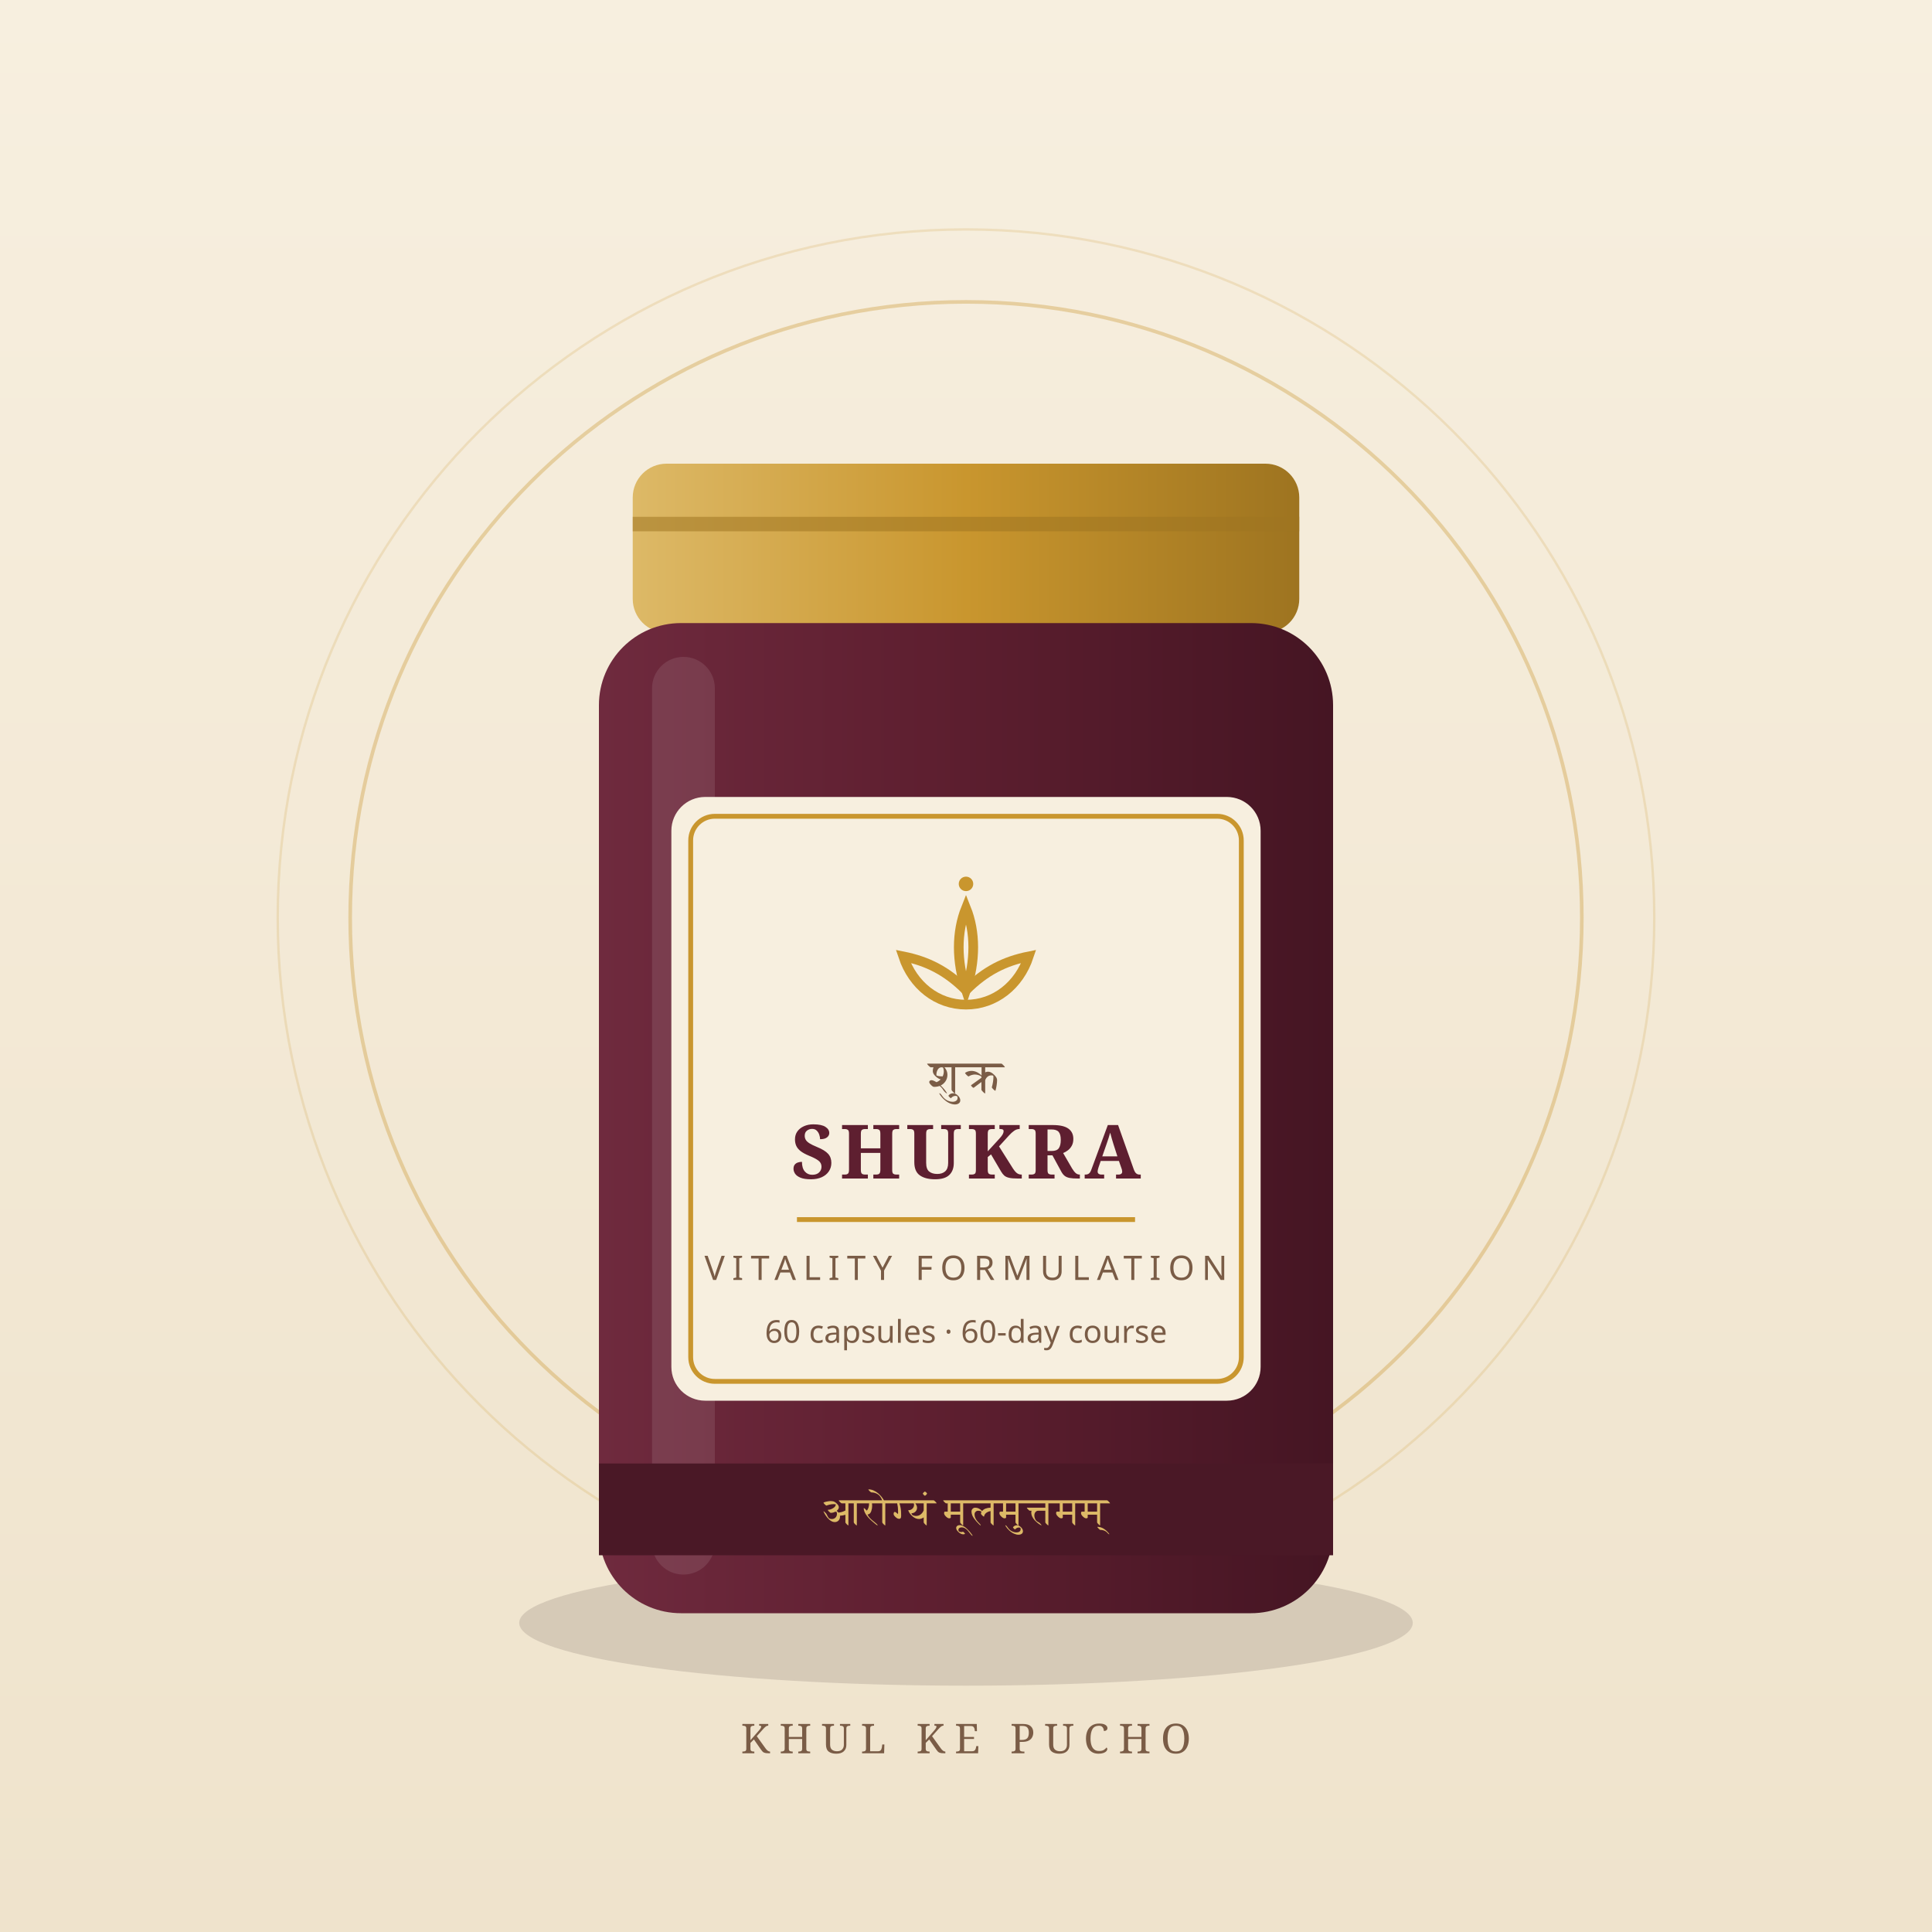
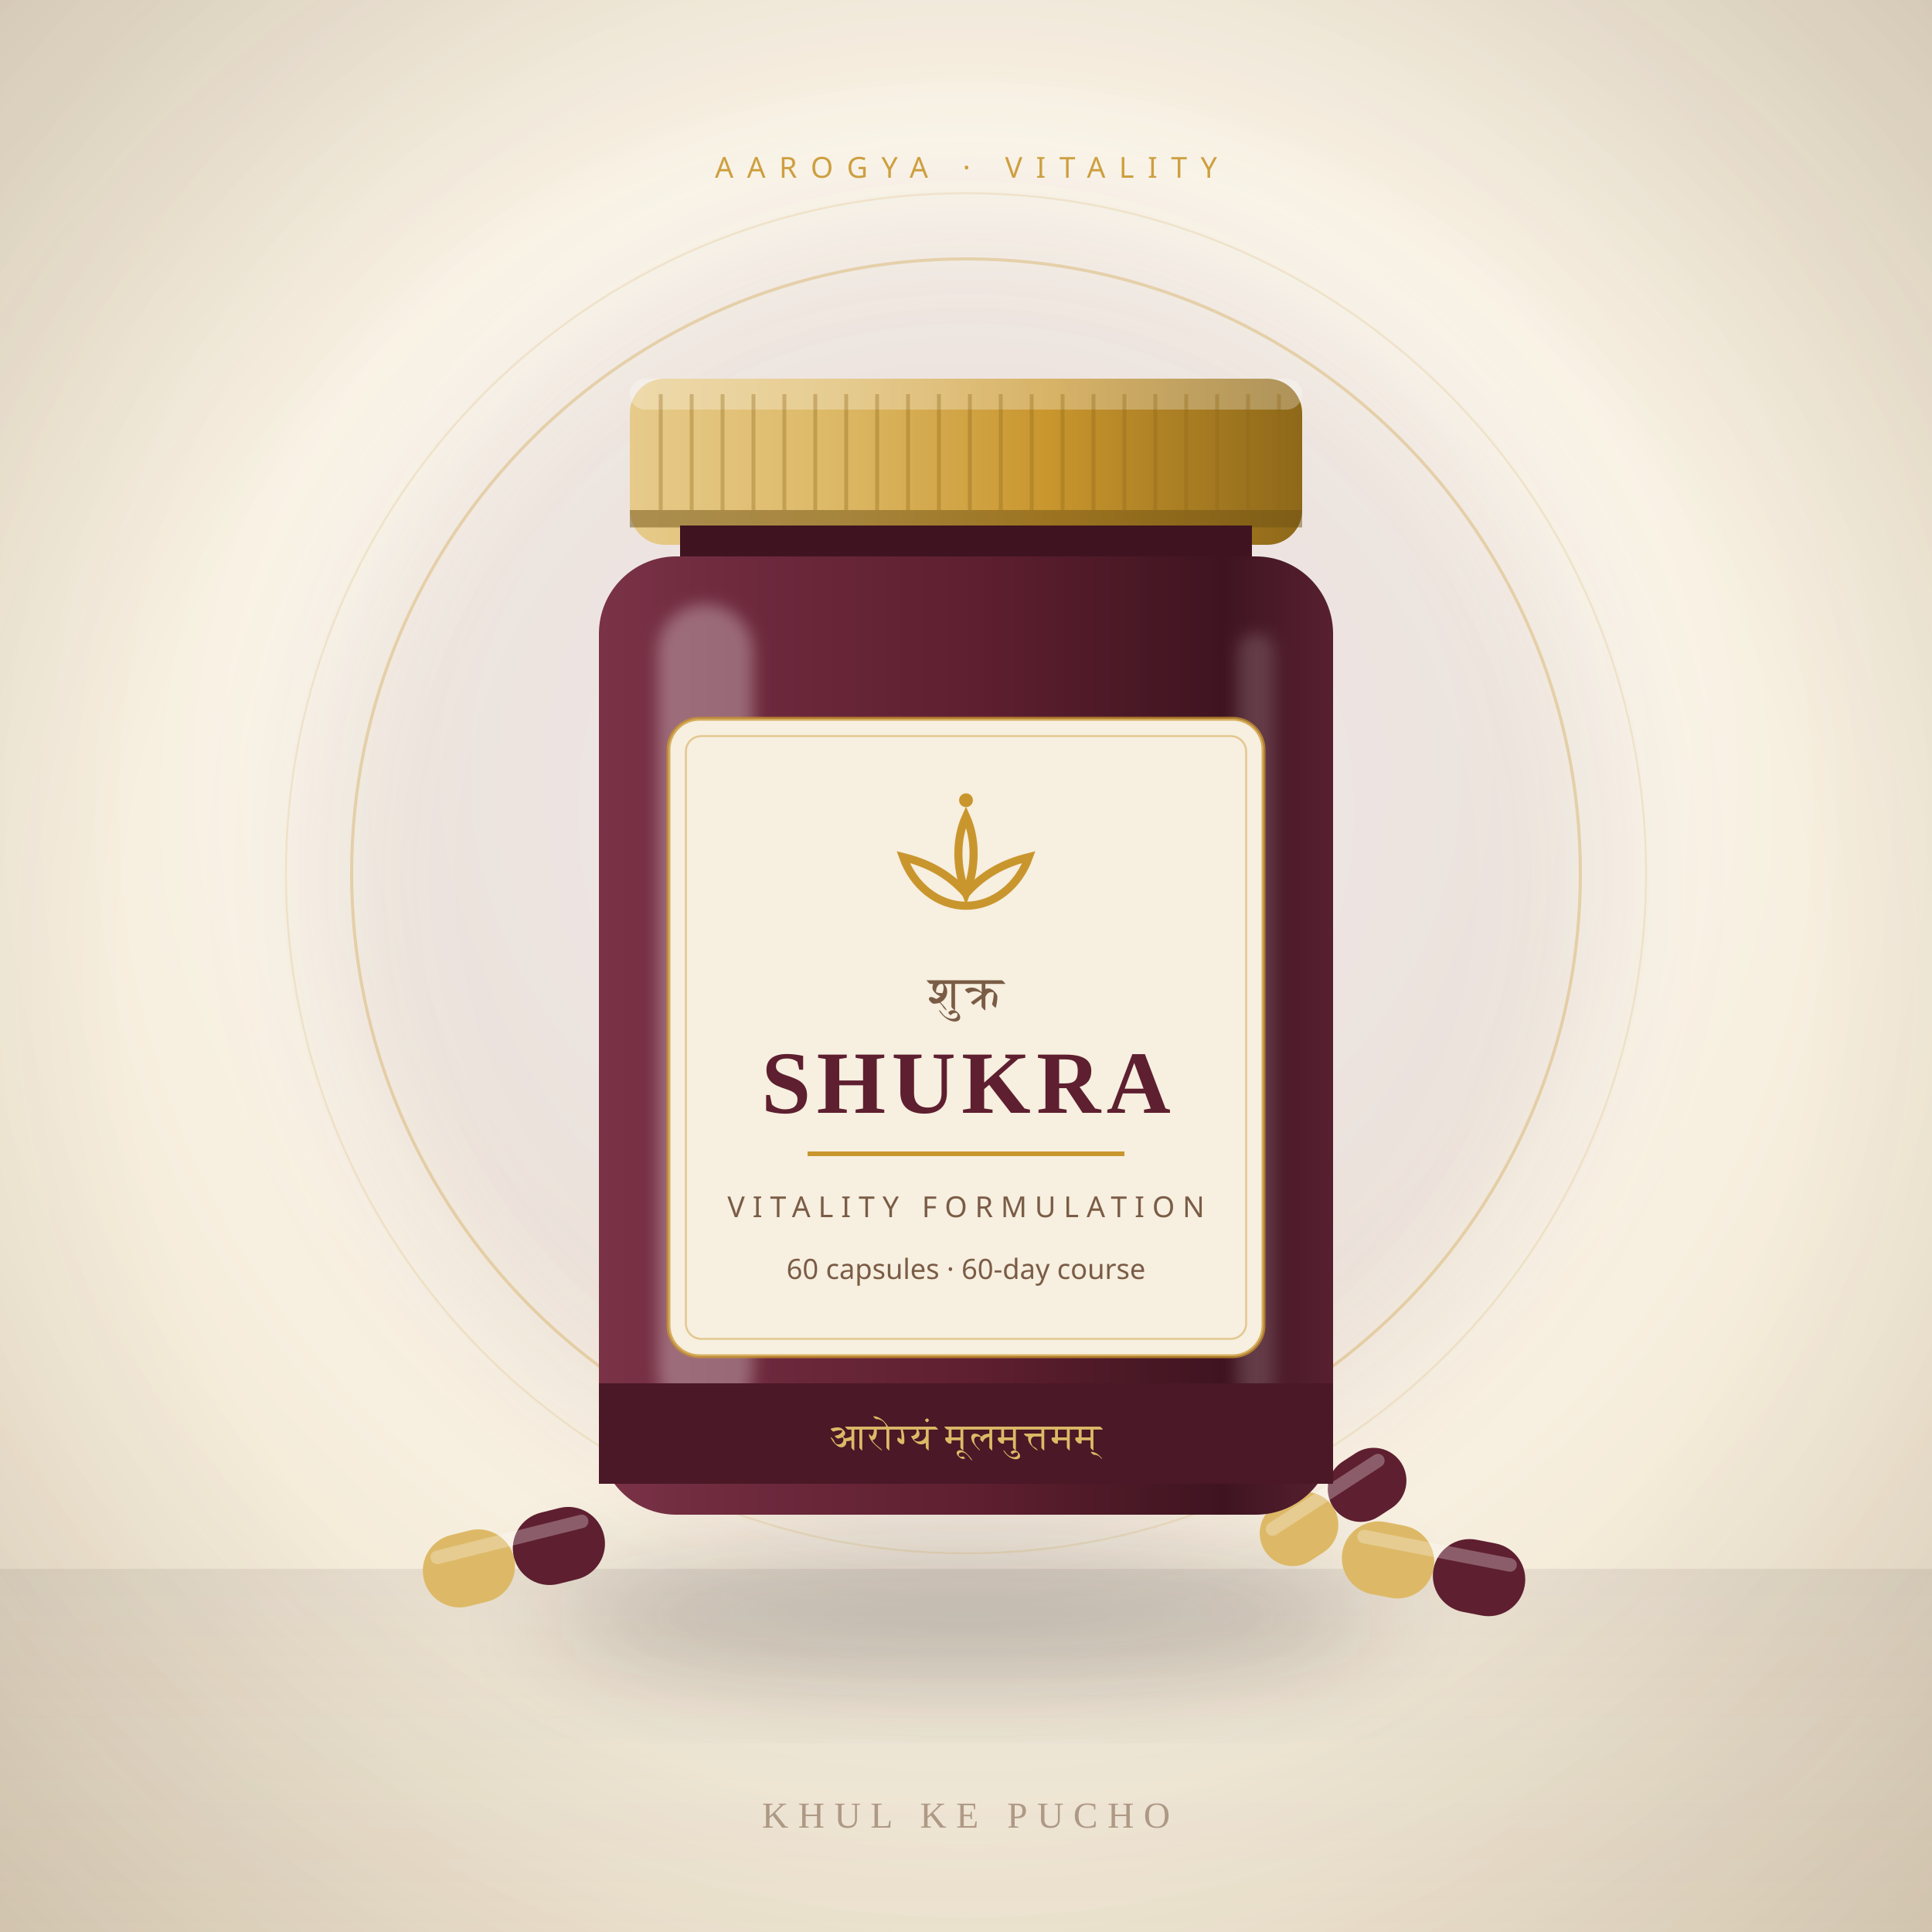
- <svg xmlns="http://www.w3.org/2000/svg" viewBox="0 0 800 800">
+ <svg xmlns="http://www.w3.org/2000/svg" viewBox="0 0 1000 1000" role="img">
  <defs>
-     <linearGradient id="bg" x1="0" y1="0" x2="0" y2="1">
-       <stop offset="0" stop-color="#F7EFDF" />
-       <stop offset="1" stop-color="#EFE3CC" />
+     <radialGradient id="studio" cx=".5" cy=".42" r=".78">
+       <stop offset="0" stop-color="#FFFDF8" />
+       <stop offset=".55" stop-color="#F7EFDF" />
+       <stop offset="1" stop-color="#E9DCC2" />
+     </radialGradient>
+     <radialGradient id="spot" cx=".5" cy=".45" r=".5">
+       <stop offset="0" stop-color="#FFFFFF" stop-opacity=".85" />
+       <stop offset="1" stop-color="#FFFFFF" stop-opacity="0" />
+     </radialGradient>
+     <radialGradient id="vig" cx=".5" cy=".5" r=".72">
+       <stop offset=".6" stop-color="#241419" stop-opacity="0" />
+       <stop offset="1" stop-color="#241419" stop-opacity=".13" />
+     </radialGradient>
+     <linearGradient id="floor" x1="0" y1="0" x2="0" y2="1">
+       <stop offset="0" stop-color="#241419" stop-opacity=".07" />
+       <stop offset="1" stop-color="#241419" stop-opacity="0" />
    </linearGradient>
-     <linearGradient id="body" x1="0" y1="0" x2="1" y2="0">
-       <stop offset="0" stop-color="#6F2A3E" />
-       <stop offset=".45" stop-color="#5E1F30" />
-       <stop offset="1" stop-color="#451523" />
+     <filter id="soft" x="-60%" y="-60%" width="220%" height="220%">
+       <feGaussianBlur stdDeviation="26" />
+     </filter>
+     <filter id="soft2" x="-60%" y="-60%" width="220%" height="220%">
+       <feGaussianBlur stdDeviation="11" />
+     </filter>
+     <filter id="soft3" x="-60%" y="-60%" width="220%" height="220%">
+       <feGaussianBlur stdDeviation="4" />
+     </filter>
+     <filter id="glowf" x="-90%" y="-90%" width="280%" height="280%">
+       <feGaussianBlur stdDeviation="34" />
+     </filter>
+     <linearGradient id="specV" x1="0" y1="0" x2="1" y2="0">
+       <stop offset="0" stop-color="#FFFFFF" stop-opacity="0" />
+       <stop offset=".5" stop-color="#FFFFFF" stop-opacity=".55" />
+       <stop offset="1" stop-color="#FFFFFF" stop-opacity="0" />
+     </linearGradient>
+     <linearGradient id="jar" x1="0" y1="0" x2="1" y2="0">
+       <stop offset="0" stop-color="#7A3247" />
+       <stop offset=".18" stop-color="#6F2A3E" />
+       <stop offset=".52" stop-color="#5E1F30" />
+       <stop offset=".85" stop-color="#3F1420" />
+       <stop offset="1" stop-color="#572030" />
    </linearGradient>
    <linearGradient id="cap" x1="0" y1="0" x2="1" y2="0">
-       <stop offset="0" stop-color="#DDB967" />
-       <stop offset=".5" stop-color="#C9962E" />
-       <stop offset="1" stop-color="#9E7420" />
+       <stop offset="0" stop-color="#E7CB8B" />
+       <stop offset=".3" stop-color="#DDB967" />
+       <stop offset=".62" stop-color="#C9962E" />
+       <stop offset="1" stop-color="#8E6819" />
    </linearGradient>
  </defs>
-   <rect width="800" height="800" fill="url(#bg)" />
-   <circle cx="400" cy="380" r="255" fill="none" stroke="#C9962E" stroke-width="1.5" opacity=".35" />
-   <circle cx="400" cy="380" r="285" fill="none" stroke="#C9962E" stroke-width="1" opacity=".18" />
-   <ellipse cx="400" cy="672" rx="185" ry="26" fill="#241419" opacity=".13" />
-   <rect x="262" y="192" width="276" height="70" rx="14" fill="url(#cap)" />
-   <rect x="262" y="214" width="276" height="6" fill="#9E7420" opacity=".55" />
-   <rect x="248" y="258" width="304" height="410" rx="34" fill="url(#body)" />
-   <rect x="270" y="272" width="26" height="380" rx="13" fill="#FFFFFF" opacity=".10" />
-   <rect x="278" y="330" width="244" height="250" rx="14" fill="#F7EFDF" />
-   <rect x="286" y="338" width="228" height="234" rx="10" fill="none" stroke="#C9962E" stroke-width="2" />
-   <g fill="none" stroke="#C9962E" stroke-width="4" stroke-linecap="round">
-     <path d="M400 416 C388 416 378 408 374 396 C384 398 392 402 400 410 C408 402 416 398 426 396 C422 408 412 416 400 416 Z" />
-     <path d="M400 410 C396 398 396 386 400 376 C404 386 404 398 400 410 Z" />
-     <circle cx="400" cy="366" r="3" fill="#C9962E" stroke="none" />
+   <rect width="1000" height="1000" fill="url(#studio)" />
+   <ellipse cx="500" cy="440" rx="430" ry="400" fill="url(#spot)" />
+   <circle cx="500" cy="452" r="330" fill="#5E1F30" opacity=".10" filter="url(#glowf)" />
+   <circle cx="500" cy="452" r="318" fill="none" stroke="#C9962E" stroke-width="1.6" opacity=".32" />
+   <circle cx="500" cy="452" r="352" fill="none" stroke="#C9962E" stroke-width="1" opacity=".16" />
+   <rect x="0" y="812" width="1000" height="188" fill="url(#floor)" />
+   <text x="500" y="92" text-anchor="middle" font-family="Verdana,Geneva,sans-serif" font-size="15" letter-spacing="7" fill="#C9962E" opacity=".9">AAROGYA · VITALITY</text>
+   <ellipse cx="500" cy="836" rx="215" ry="30" fill="#241419" opacity="0.24" filter="url(#soft)" />
+   <g transform="translate(266,806) rotate(-14)">
+     <rect x="-48.0" y="-19.0" width="48.0" height="38" rx="19.0" fill="#DDB967" />
+     <rect x="0" y="-19.0" width="48.0" height="38" rx="19.0" fill="#5E1F30" />
+     <rect x="-42.0" y="-13.0" width="84" height="7" rx="3.5" fill="#FFFFFF" opacity=".28" />
  </g>
-   <text x="400" y="452" text-anchor="middle" font-family="Georgia,serif" font-size="19" fill="#7A5C46">शुक्र</text>
-   <text x="400" y="488" text-anchor="middle" font-family="Georgia,serif" font-size="31" font-weight="bold" letter-spacing="2" fill="#5E1F30">SHUKRA</text>
-   <rect x="330" y="504" width="140" height="2" fill="#C9962E" />
-   <text x="400" y="530" text-anchor="middle" font-family="Verdana,sans-serif" font-size="14" letter-spacing="3" fill="#7A5C46">VITALITY FORMULATION</text>
-   <text x="400" y="556" text-anchor="middle" font-family="Verdana,sans-serif" font-size="13" fill="#7A5C46">60 capsules · 60-day course</text>
-   <rect x="248" y="606" width="304" height="38" fill="#4A1826" />
-   <text x="400" y="631" text-anchor="middle" font-family="Georgia,serif" font-size="16" fill="#DDB967">आरोग्यं मूलमुत्तमम्</text>
-   <text x="400" y="726" text-anchor="middle" font-family="Georgia,serif" font-size="17" letter-spacing="4" fill="#7A5C46">KHUL KE PUCHO</text>
+   <g transform="translate(742,812) rotate(11)">
+     <rect x="-48.0" y="-19.0" width="48.0" height="38" rx="19.0" fill="#DDB967" />
+     <rect x="0" y="-19.0" width="48.0" height="38" rx="19.0" fill="#5E1F30" />
+     <rect x="-42.0" y="-13.0" width="84" height="7" rx="3.5" fill="#FFFFFF" opacity=".28" />
+   </g>
+   <g transform="translate(690,780) rotate(-33)">
+     <rect x="-42.0" y="-17.0" width="42.0" height="34" rx="17.0" fill="#DDB967" />
+     <rect x="0" y="-17.0" width="42.0" height="34" rx="17.0" fill="#5E1F30" />
+     <rect x="-36.0" y="-11.0" width="72" height="7" rx="3.5" fill="#FFFFFF" opacity=".28" />
+   </g>
+   <rect x="326" y="196" width="348" height="86" rx="18" fill="url(#cap)" />
+   <rect x="326" y="196" width="348" height="16" rx="8" fill="#FFFFFF" opacity=".28" />
+   <rect x="326" y="264" width="348" height="9" fill="#6F5114" opacity=".5" />
+   <g stroke="#8E6819" stroke-width="2" opacity=".35">
+     <line x1="342" y1="204" x2="342" y2="264" />
+     <line x1="358" y1="204" x2="358" y2="264" />
+     <line x1="374" y1="204" x2="374" y2="264" />
+     <line x1="390" y1="204" x2="390" y2="264" />
+     <line x1="406" y1="204" x2="406" y2="264" />
+     <line x1="422" y1="204" x2="422" y2="264" />
+     <line x1="438" y1="204" x2="438" y2="264" />
+     <line x1="454" y1="204" x2="454" y2="264" />
+     <line x1="470" y1="204" x2="470" y2="264" />
+     <line x1="486" y1="204" x2="486" y2="264" />
+     <line x1="502" y1="204" x2="502" y2="264" />
+     <line x1="518" y1="204" x2="518" y2="264" />
+     <line x1="534" y1="204" x2="534" y2="264" />
+     <line x1="550" y1="204" x2="550" y2="264" />
+     <line x1="566" y1="204" x2="566" y2="264" />
+     <line x1="582" y1="204" x2="582" y2="264" />
+     <line x1="598" y1="204" x2="598" y2="264" />
+     <line x1="614" y1="204" x2="614" y2="264" />
+     <line x1="630" y1="204" x2="630" y2="264" />
+     <line x1="646" y1="204" x2="646" y2="264" />
+     <line x1="662" y1="204" x2="662" y2="264" />
+   </g>
+   <rect x="352" y="272" width="296" height="26" fill="#3F1420" />
+   <rect x="310" y="288" width="380" height="496" rx="40" fill="url(#jar)" />
+   <rect x="340.4" y="312.8" width="49.4" height="421.6" rx="24.7" fill="#FFFFFF" opacity="0.3" filter="url(#soft3)" />
+   <rect x="640.6" y="327.68" width="19.0" height="396.8" rx="9.5" fill="#FFFFFF" opacity=".16" filter="url(#soft3)" />
+   <rect x="346" y="372" width="308" height="330" rx="16" fill="#F7EFDF" />
+   <rect x="346" y="372" width="308" height="330" rx="16" fill="none" stroke="#C9962E" stroke-width="2" opacity=".75" />
+   <rect x="355" y="381" width="290" height="312" rx="8" fill="none" stroke="#C9962E" stroke-width="1" opacity=".45" />
+   <g transform="translate(500,452) scale(1.05)" fill="none" stroke="#C9962E" stroke-width="4" stroke-linecap="round">
+     <path d="M0 16 C-14 16 -26 6 -31 -8 C-19 -5 -9 0 0 10 C9 0 19 -5 31 -8 C26 6 14 16 0 16 Z" />
+     <path d="M0 10 C-5 -3 -5 -17 0 -28 C5 -17 5 -3 0 10 Z" />
+     <circle cx="0" cy="-36" r="3.4" fill="#C9962E" stroke="none" />
+   </g>
+   <text x="500" y="522" text-anchor="middle" font-family="Georgia,'Times New Roman',serif" font-size="24" fill="#7A5C46">शुक्र</text>
+   <text x="500" y="576" text-anchor="middle" font-family="Georgia,'Times New Roman',serif" font-size="46" font-weight="bold" letter-spacing="3" fill="#5E1F30">SHUKRA</text>
+   <rect x="418" y="596" width="164" height="2.4" fill="#C9962E" />
+   <text x="500" y="630" text-anchor="middle" font-family="Verdana,Geneva,sans-serif" font-size="15" letter-spacing="4" fill="#7A5C46">VITALITY FORMULATION</text>
+   <text x="500" y="662" text-anchor="middle" font-family="Verdana,Geneva,sans-serif" font-size="14.5" fill="#7A5C46">60 capsules · 60-day course</text>
+   <rect x="310" y="716" width="380" height="52" fill="#4A1826" />
+   <text x="500" y="750" text-anchor="middle" font-family="Georgia,'Times New Roman',serif" font-size="19" fill="#DDB967">आरोग्यं मूलमुत्तमम्</text>
+   <text x="500" y="946" text-anchor="middle" font-family="Georgia,'Times New Roman',serif" font-size="19" letter-spacing="5" fill="#7A5C46" opacity="0.55">KHUL KE PUCHO</text>
+   <rect width="1000" height="1000" fill="url(#vig)" />
</svg>
